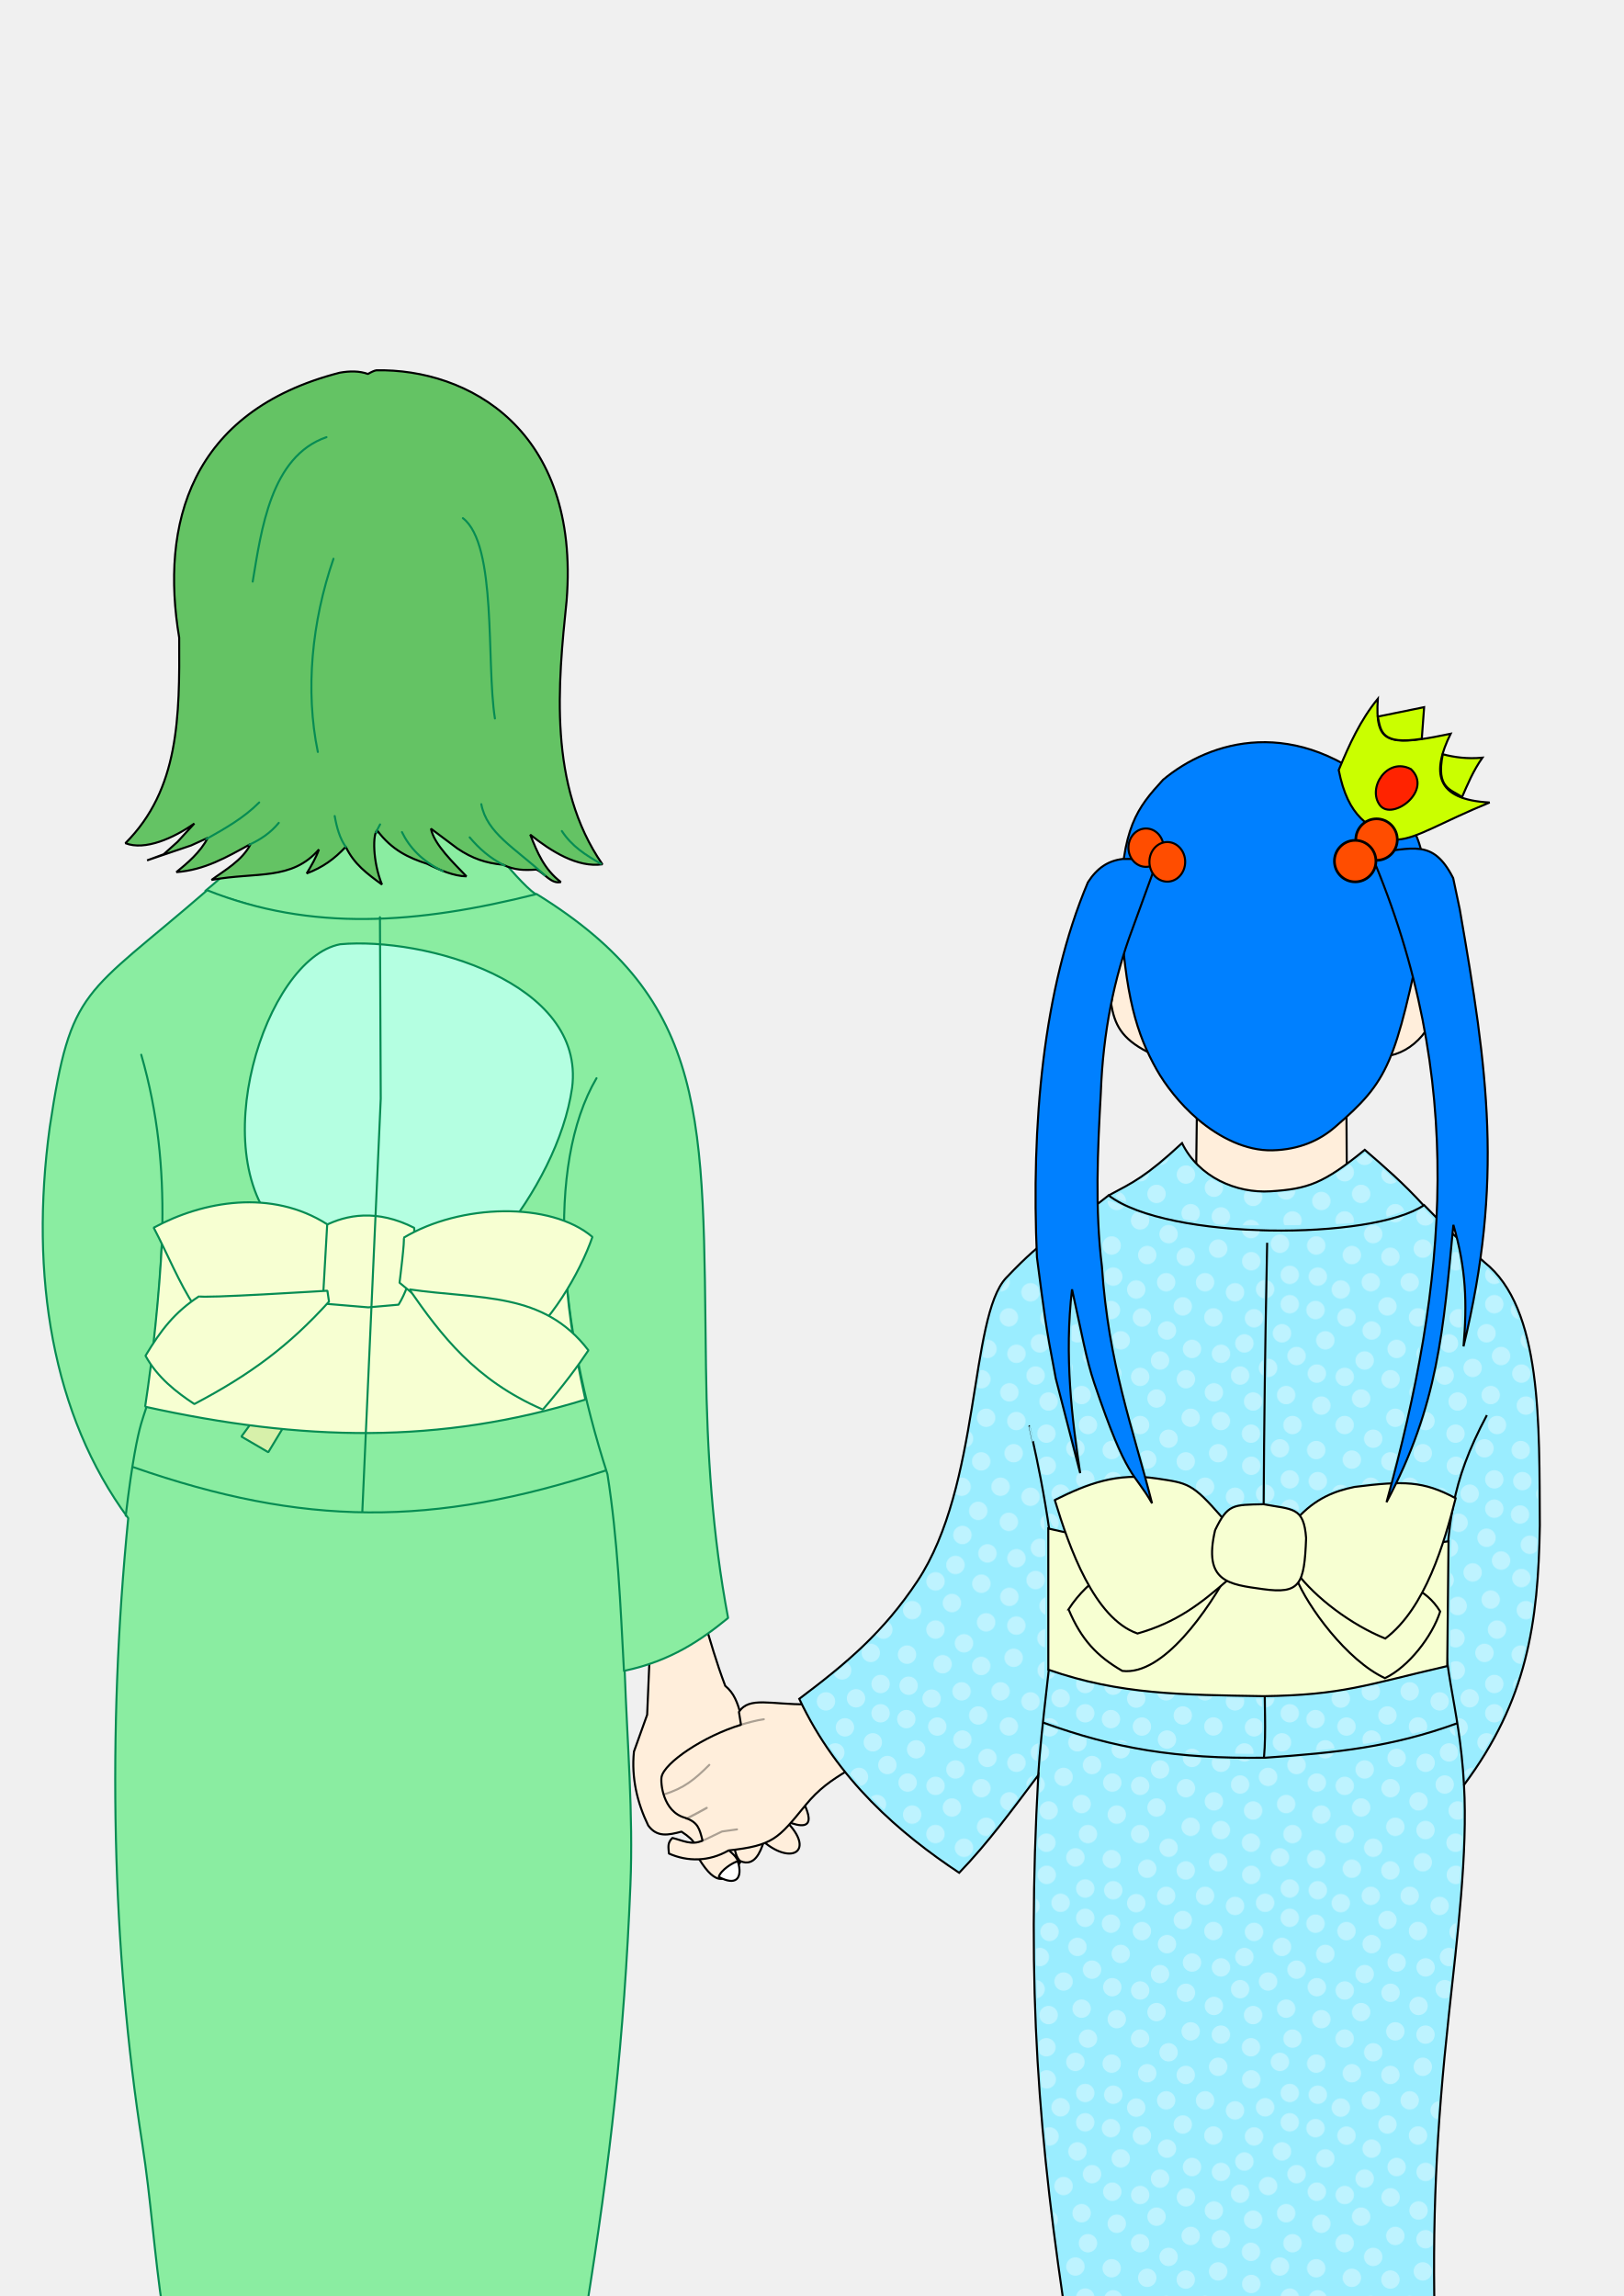
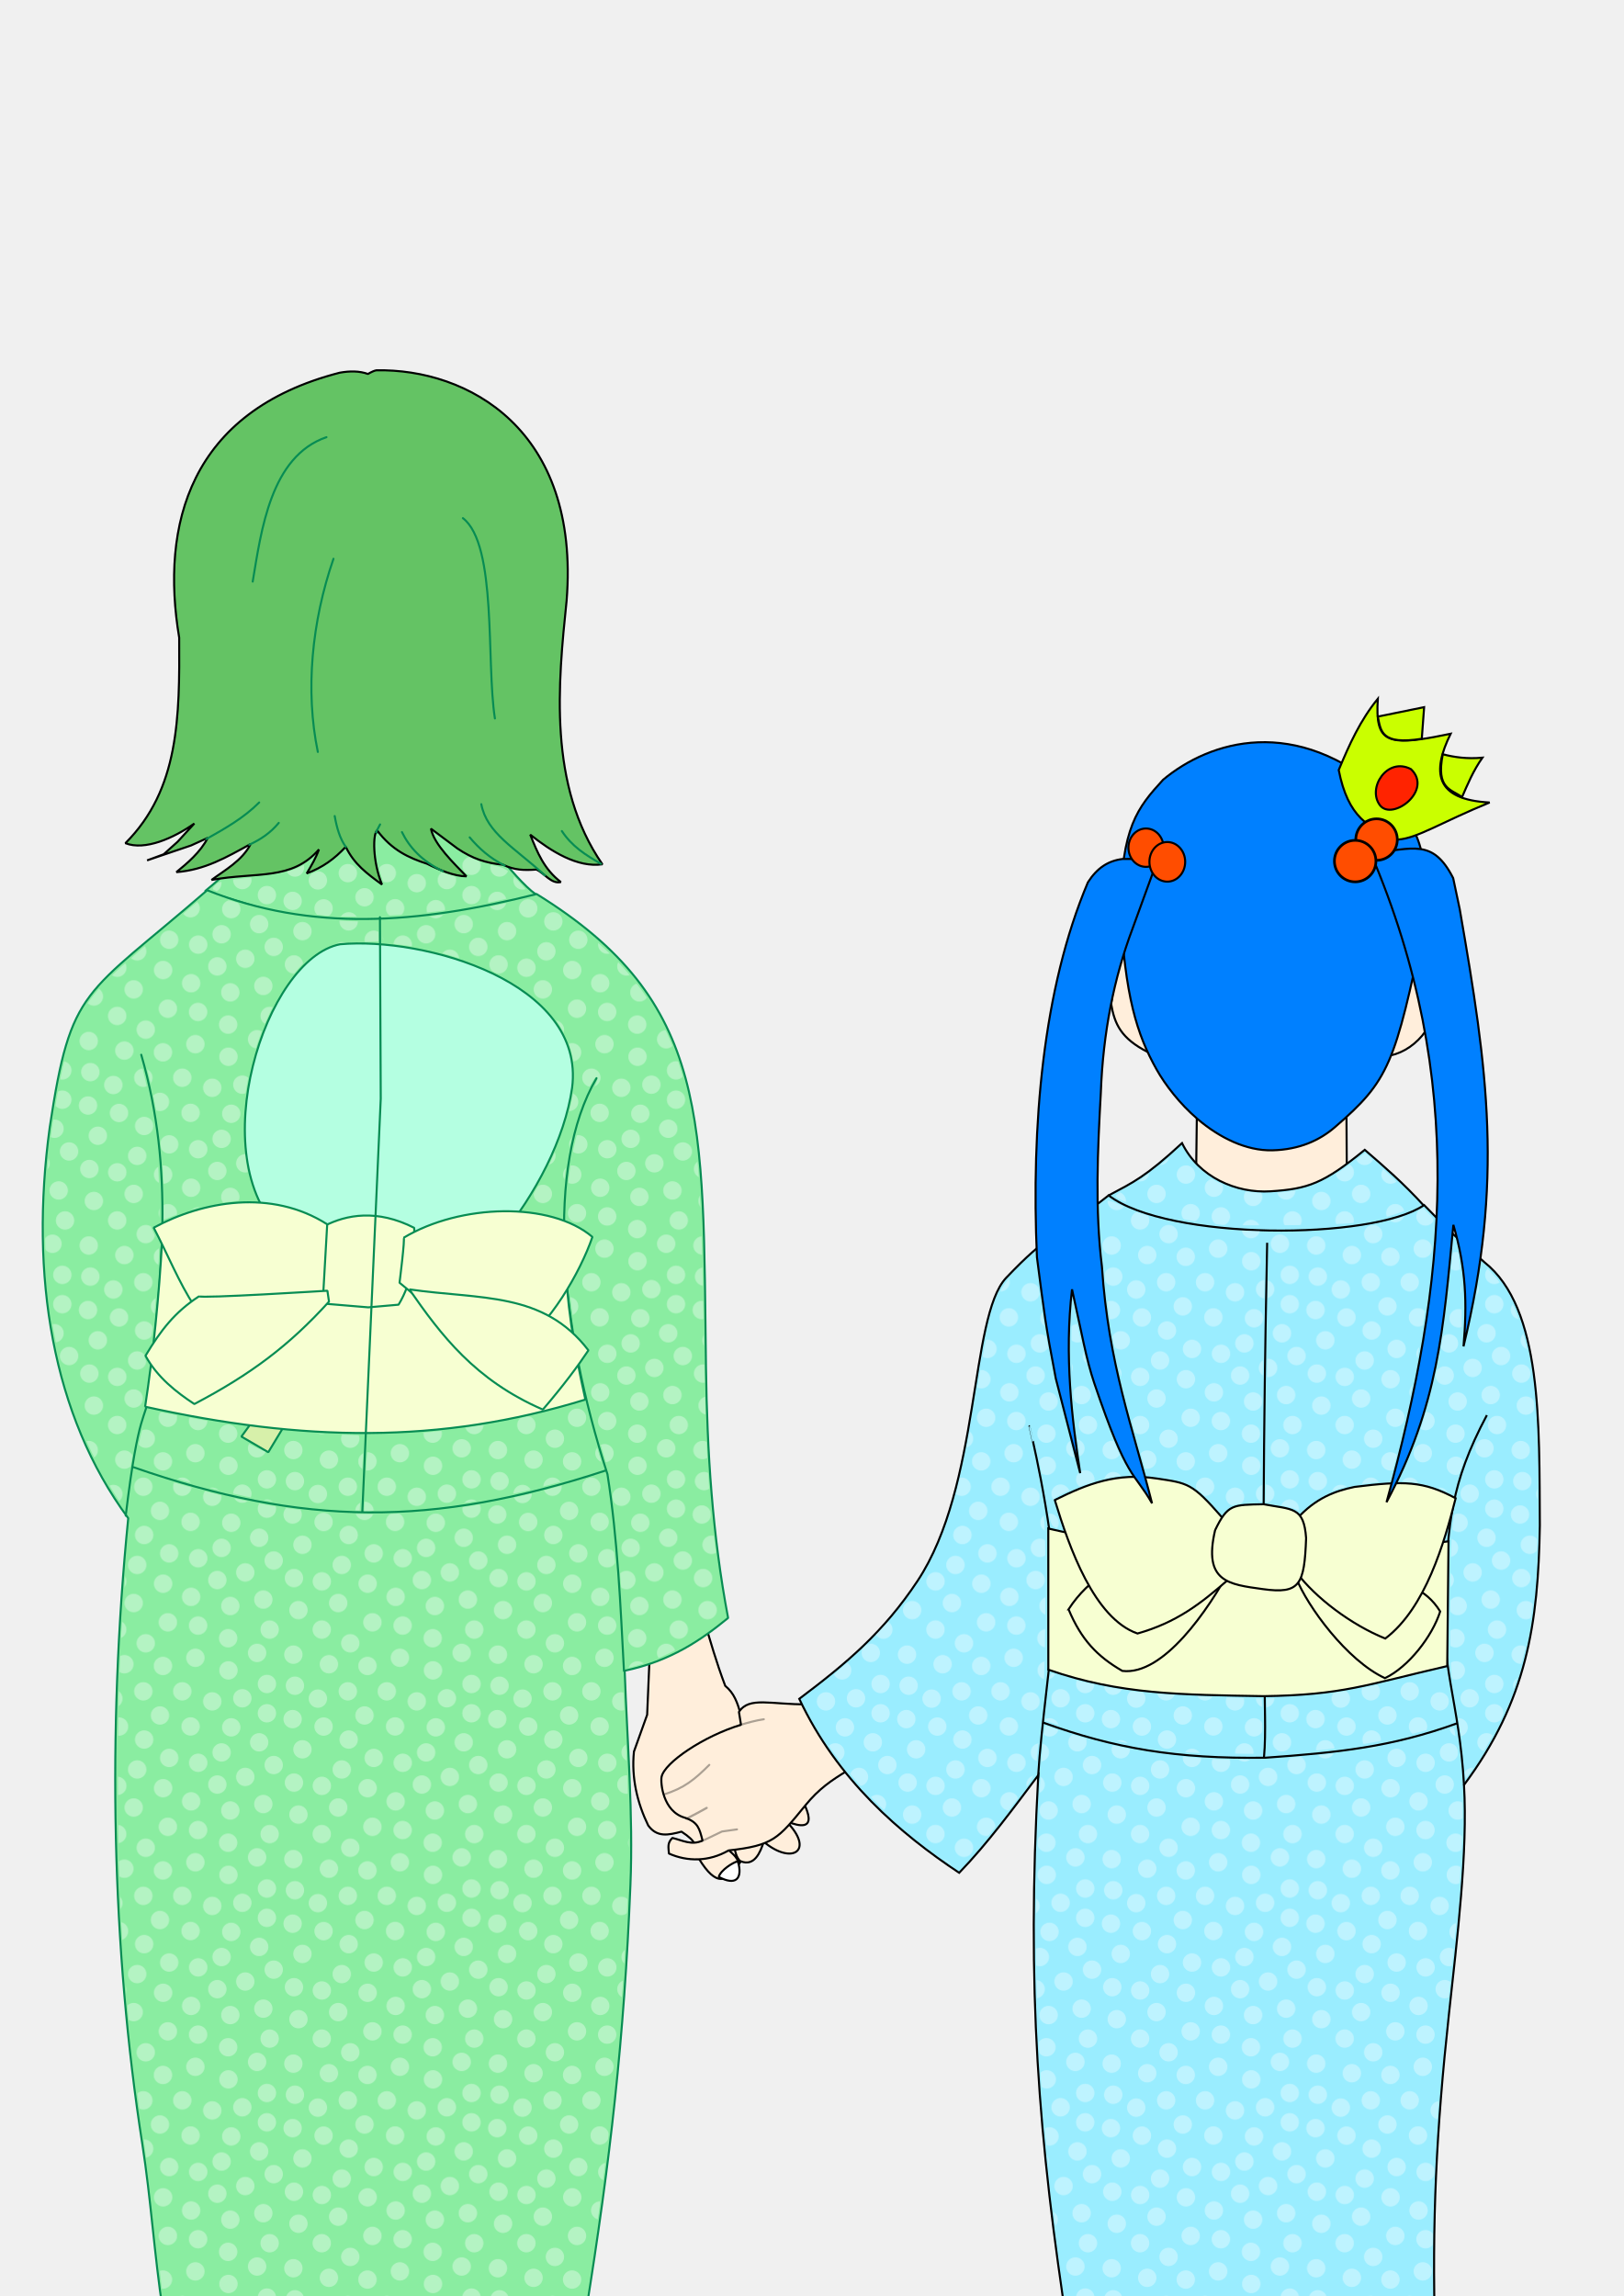
<svg xmlns="http://www.w3.org/2000/svg" xml:space="preserve" width="210mm" height="297mm" viewBox="0 0 210 297">
  <defs>
    <pattern id="a" width="10" height="10" patternTransform="scale(10)" patternUnits="userSpaceOnUse">
      <circle cx="2.567" cy=".81" r=".45" style="fill:#fff;stroke:none" />
      <circle cx="3.048" cy="2.33" r=".45" style="fill:#fff;stroke:none" />
      <circle cx="4.418" cy="2.415" r=".45" style="fill:#fff;stroke:none" />
      <circle cx="1.844" cy="3.029" r=".45" style="fill:#fff;stroke:none" />
      <circle cx="6.08" cy="1.363" r=".45" style="fill:#fff;stroke:none" />
      <circle cx="5.819" cy="4.413" r=".45" style="fill:#fff;stroke:none" />
      <circle cx="4.305" cy="4.048" r=".45" style="fill:#fff;stroke:none" />
      <circle cx="5.541" cy="3.045" r=".45" style="fill:#fff;stroke:none" />
      <circle cx="4.785" cy="5.527" r=".45" style="fill:#fff;stroke:none" />
      <circle cx="2.667" cy="5.184" r=".45" style="fill:#fff;stroke:none" />
      <circle cx="7.965" cy="1.448" r=".45" style="fill:#fff;stroke:none" />
      <circle cx="7.047" cy="5.049" r=".45" style="fill:#fff;stroke:none" />
      <circle cx="4.34" cy=".895" r=".45" style="fill:#fff;stroke:none" />
      <circle cx="7.125" cy=".34" r=".45" style="fill:#fff;stroke:none" />
      <circle cx="7.125" cy="10.34" r=".45" style="fill:#fff;stroke:none" />
      <circle cx="9.55" cy="1.049" r=".45" style="fill:#fff;stroke:none" />
      <circle cx="7.006" cy="2.689" r=".45" style="fill:#fff;stroke:none" />
      <circle cx="8.909" cy="2.689" r=".45" style="fill:#fff;stroke:none" />
      <circle cx="9.315" cy="4.407" r=".45" style="fill:#fff;stroke:none" />
      <circle cx="7.82" cy="3.87" r=".45" style="fill:#fff;stroke:none" />
      <circle cx="8.27" cy="5.948" r=".45" style="fill:#fff;stroke:none" />
      <circle cx="7.973" cy="7.428" r=".45" style="fill:#fff;stroke:none" />
      <circle cx="9.342" cy="8.072" r=".45" style="fill:#fff;stroke:none" />
      <circle cx="8.206" cy="9.315" r=".45" style="fill:#fff;stroke:none" />
      <circle cx="9.682" cy="9.475" r=".45" style="fill:#fff;stroke:none" />
      <circle cx="-.318" cy="9.475" r=".45" style="fill:#fff;stroke:none" />
      <circle cx="9.688" cy="6.186" r=".45" style="fill:#fff;stroke:none" />
      <circle cx="-.312" cy="6.186" r=".45" style="fill:#fff;stroke:none" />
      <circle cx="3.379" cy="6.296" r=".45" style="fill:#fff;stroke:none" />
      <circle cx="2.871" cy="8.204" r=".45" style="fill:#fff;stroke:none" />
      <circle cx="4.59" cy="8.719" r=".45" style="fill:#fff;stroke:none" />
      <circle cx="3.181" cy="9.671" r=".45" style="fill:#fff;stroke:none" />
      <circle cx="3.181" cy="-.329" r=".45" style="fill:#fff;stroke:none" />
      <circle cx="5.734" cy="7.315" r=".45" style="fill:#fff;stroke:none" />
      <circle cx="6.707" cy="6.513" r=".45" style="fill:#fff;stroke:none" />
      <circle cx="5.73" cy="9.67" r=".45" style="fill:#fff;stroke:none" />
      <circle cx="5.73" cy="-.33" r=".45" style="fill:#fff;stroke:none" />
      <circle cx="6.535" cy="8.373" r=".45" style="fill:#fff;stroke:none" />
      <circle cx="4.37" cy="7.154" r=".45" style="fill:#fff;stroke:none" />
      <circle cx=".622" cy="7.25" r=".45" style="fill:#fff;stroke:none" />
      <circle cx=".831" cy="5.679" r=".45" style="fill:#fff;stroke:none" />
      <circle cx="1.257" cy="8.519" r=".45" style="fill:#fff;stroke:none" />
      <circle cx="1.989" cy="6.877" r=".45" style="fill:#fff;stroke:none" />
      <circle cx=".374" cy="3.181" r=".45" style="fill:#fff;stroke:none" />
      <circle cx="10.374" cy="3.181" r=".45" style="fill:#fff;stroke:none" />
      <circle cx="1.166" cy="1.664" r=".45" style="fill:#fff;stroke:none" />
      <circle cx="1.151" cy=".093" r=".45" style="fill:#fff;stroke:none" />
      <circle cx="1.151" cy="10.093" r=".45" style="fill:#fff;stroke:none" />
      <circle cx="1.302" cy="4.451" r=".45" style="fill:#fff;stroke:none" />
      <circle cx="3.047" cy="3.763" r=".45" style="fill:#fff;stroke:none" />
    </pattern>
  </defs>
  <g style="opacity:1">
    <g style="opacity:1;display:inline">
      <path d="m84.052 213.49-.354 8.324-1.708 4.765c-.341 3.376.415 6.603 1.843 9.55 1.148 1.591 2.63 1.243 4.308.805 2 1.314 1.81 1.776 2.294 3.57 2.173 3.487 3.569 3.213 5.353.253 1.773.743 2.56-1.15 2.982-2.517 3.702 3.093 6.679 1.13 2.892-2.667 8.742 3.605-4.794-12.27-5.867-13.863-.446-1.494-.827-2.667-1.998-3.637-1.191-3.16-1.846-5.55-2.822-8.78z" style="opacity:1;fill:#ffeedb;fill-opacity:1;stroke:#000;stroke-width:.265;stroke-linecap:round;stroke-linejoin:bevel;stroke-miterlimit:555;stroke-dasharray:none;stroke-opacity:1" />
      <path d="M92.961 242.783c2.165 1.18 3.146.294 2.474-2.028-.65.168-2.218 1.147-2.474 2.028z" style="opacity:1;fill:#fff;fill-opacity:1;stroke:#000;stroke-width:.265;stroke-linecap:round;stroke-linejoin:bevel;stroke-miterlimit:555;stroke-dasharray:none;stroke-opacity:1" />
      <path d="M95.785 240.813c-.606-.601-.693-1.328-.832-2.043l-1.053.255c.645.618 1.544 1.161 1.626 2.114z" style="opacity:1;fill:#fff;fill-opacity:.298;stroke:#000;stroke-width:.265;stroke-linecap:round;stroke-linejoin:bevel;stroke-miterlimit:555;stroke-dasharray:none;stroke-opacity:1" />
    </g>
    <g>
      <path d="M32.678 109.428c-1.317 1.444-3.014 3.285-6.158 5.844 16.74 5.177 27.227 8.523 43.014.502-1.562-.483-8.862-9.562-8.057-9.463z" style="opacity:1;fill:#8aeda1;fill-opacity:1;stroke:#078c53;stroke-width:.265;stroke-linecap:round;stroke-linejoin:bevel;stroke-miterlimit:555" />
      <path d="M26.794 115.157C10.81 129.006 9.19 127.499 6.43 145.834c-2.613 19.192.338 37.26 10.154 50.555-2.755 27.589-2.105 55.8 1.818 80.925 1.116 7.147 1.559 14.38 2.649 21.53l54.726.268c3.158-19.688 4.944-35.392 5.758-55.268.38-9.26-.419-18.464-.742-27.725 5.99-1.27 9.907-3.993 13.375-6.826-2.034-10.721-2.717-21.548-2.86-32.422-.425-32.132.655-47.288-21.905-61.22-15.465 3.892-29.148 4.876-42.608-.494z" style="opacity:1;fill:#8aeda1;fill-opacity:1;stroke:#078c53;stroke-width:.265;stroke-linecap:round;stroke-linejoin:bevel;stroke-miterlimit:555" />
      <path d="M18.268 136.438c4.393 15.223 2.57 28.7.958 43.945-.369 3.49-1.257 1.446-2.965 15.676" style="opacity:1;fill:none;fill-opacity:1;stroke:#078c53;stroke-width:.265;stroke-linecap:round;stroke-linejoin:bevel;stroke-miterlimit:555" />
      <path d="M77.147 139.472c-6.65 11.367-4.819 31.953 1.419 51.228 1.326 8.433 1.68 16.935 2.134 25.445" style="opacity:1;fill:none;fill-opacity:1;stroke:#078c53;stroke-width:.265;stroke-linecap:round;stroke-linejoin:bevel;stroke-miterlimit:555" />
      <g style="opacity:1">
        <path d="M43.997 122.144c-9.743 1.864-17.845 27.617-7.534 37.313l28.153.703c4.648-5.628 8.43-12.856 9.376-19.446 1.753-13.69-19.162-19.547-29.995-18.57z" style="opacity:1;fill:#b4ffe1;fill-opacity:1;stroke:#078c53;stroke-width:.265;stroke-linecap:round;stroke-linejoin:bevel;stroke-miterlimit:555" />
        <path d="m32.845 183.607-1.623 2.221 3.478 2.026 2.496-4.137z" style="opacity:1;fill:#d7f0aa;fill-opacity:1;stroke:#078c53;stroke-width:.265;stroke-linecap:round;stroke-linejoin:bevel;stroke-miterlimit:555" />
      </g>
      <path d="M18.768 181.964c20.316 4.492 38.132 4.893 56.94-.924-1.54-6.984-2.439-12.338-2.662-19.407l-52.077-1.24c-.37 7.163-1.208 15.118-2.2 21.57z" style="opacity:1;fill:#f7ffd2;fill-opacity:1;stroke:#078c53;stroke-width:.265;stroke-linecap:round;stroke-linejoin:bevel;stroke-miterlimit:555" />
      <g style="opacity:1">
        <path d="M41.947 158.585c-.526 3.265-1.163 6.984.285 10.074l5.401.453 3.914-.345c1.838-3.014 2.165-6.483 2.023-9.94-4.805-2.445-8.754-1.711-11.623-.242z" style="opacity:1;fill:#f7ffd2;fill-opacity:1;stroke:#078c53;stroke-width:.265;stroke-linecap:round;stroke-linejoin:bevel;stroke-miterlimit:555" />
        <path d="M42.318 158.37c-7.22-4.612-16.105-2.998-22.44.438 3.47 6.564 6.406 15.89 12.458 13.635 3.528-1.314 6.72-3.332 9.466-5.022z" style="opacity:1;fill:#f7ffd2;fill-opacity:1;stroke:#078c53;stroke-width:.265;stroke-linecap:round;stroke-linejoin:bevel;stroke-miterlimit:555" />
        <path d="M25.758 167.675c-3.138 2.037-4.964 4.393-6.94 7.7 1.538 2.814 4.027 4.737 6.318 6.243 7.334-3.858 12.267-7.57 17.414-13.244l-.207-1.413s-16.545 1.037-16.585.714z" style="opacity:1;fill:#f7ffd2;fill-opacity:1;stroke:#078c53;stroke-width:.265;stroke-linecap:round;stroke-linejoin:bevel;stroke-miterlimit:555" />
        <path d="M52.207 160.108c7.332-4.406 19.014-4.699 24.413-.104-1.63 4.718-5.564 11.382-9.754 14.287-6.109-.228-10.685-4.724-15.193-8.362 0 0 .732-5.751.534-5.821z" style="opacity:1;fill:#f7ffd2;fill-opacity:1;stroke:#078c53;stroke-width:.265;stroke-linecap:round;stroke-linejoin:bevel;stroke-miterlimit:555" />
        <path d="M52.94 166.788c4.105 5.904 8.48 11.734 17.27 15.548 2.652-3.095 4.546-5.64 5.892-7.664-5.829-7.634-13.934-6.544-23.163-7.884z" style="opacity:1;fill:#f7ffd2;fill-opacity:1;stroke:#078c53;stroke-width:.265;stroke-linecap:round;stroke-linejoin:bevel;stroke-miterlimit:555" />
      </g>
      <path d="m49.14 118.645.103 23.48-2.382 53.399" style="opacity:1;fill:none;fill-opacity:1;stroke:#078c53;stroke-width:.265;stroke-linecap:round;stroke-linejoin:bevel;stroke-miterlimit:555;stroke-dasharray:none" />
      <path d="M78.338 190.218c-22.38 7.344-39.07 7.244-61.074-.427" style="opacity:1;fill:none;fill-opacity:1;stroke:#078c53;stroke-width:.263;stroke-linecap:round;stroke-linejoin:bevel;stroke-miterlimit:555;stroke-dasharray:none" />
    </g>
    <g>
      <path d="M47.587 48.373c-1.098-.395-2.337-.4-3.663-.16C24.497 53.22 20.732 67.91 23.175 82.489c.065 10.297-.001 19.618-6.955 26.582 2.515 1.005 6.27-.67 8.918-2.546l-2.174 2.365-1.795 1.613-2.149.794 5.695-1.933 2.158-.983c-.935 1.842-2.683 3.312-4.065 4.435 3.68-.284 6.466-1.91 9.613-3.642-1.071 2.149-3.425 3.432-5.065 4.652 5.83-1.075 10.348.127 13.893-3.944-.355 1.018-.952 2.057-1.58 3.098 2.086-.78 3.574-1.87 5.049-3.443 1.091 2.26 2.73 3.453 4.685 4.884-1.238-3.02-1.19-6.63-.62-6.998 1.888 2.53 4.081 3.553 6.457 4.313 1.567.8 3.533 1.616 5.086 1.623-1.593-1.662-4.217-4.152-4.589-6.166l3.426 2.566c1.923 1.3 3.671 1.889 5.9 2.1 1.483.709 2.73.737 4.303.622 1.073.488 1.942 1.911 3.17 1.617-2.163-1.653-3.05-3.848-3.959-6.134 2.721 2.169 6.11 4.3 9.336 3.837-7.047-10.185-5.741-23.37-4.63-34.111 1.77-22.226-12.851-30.012-24.602-29.791-.267.038-.649.217-1.094.474z" style="opacity:1;fill:#64c364;fill-opacity:1;stroke:#000;stroke-width:.265;stroke-linecap:round;stroke-linejoin:bevel;stroke-miterlimit:555;stroke-dasharray:none;stroke-opacity:1" />
      <g>
        <path d="M33.52 103.803c-2.013 2.022-4.397 3.354-6.85 4.74" style="opacity:1;fill:none;fill-opacity:1;stroke:#078c53;stroke-width:.265;stroke-linecap:round;stroke-linejoin:bevel;stroke-miterlimit:555;stroke-dasharray:none;stroke-opacity:1" />
        <path d="M36.052 106.444c-1.094 1.321-2.306 2.115-3.81 2.828" style="opacity:1;fill:none;fill-opacity:1;stroke:#078c53;stroke-width:.265;stroke-linecap:round;stroke-linejoin:bevel;stroke-miterlimit:555;stroke-dasharray:none;stroke-opacity:1" />
        <path d="M43.288 105.56c.267 1.505.663 2.907 1.443 4.003" style="opacity:1;fill:none;fill-opacity:1;stroke:#078c53;stroke-width:.265;stroke-linecap:round;stroke-linejoin:bevel;stroke-miterlimit:555;stroke-dasharray:none;stroke-opacity:1" />
        <path d="m49.158 106.642-.539 1.02" style="opacity:1;fill:none;fill-opacity:1;stroke:#078c53;stroke-width:.265;stroke-linecap:round;stroke-linejoin:bevel;stroke-miterlimit:555;stroke-dasharray:none;stroke-opacity:1" />
        <path d="M51.986 107.636c.937 1.938 2.587 3.769 5.286 5.046" style="opacity:1;fill:none;fill-opacity:1;stroke:#078c53;stroke-width:.265;stroke-linecap:round;stroke-linejoin:bevel;stroke-miterlimit:555;stroke-dasharray:none;stroke-opacity:1" />
        <path d="M60.747 108.32c1.165 1.384 2.586 2.688 4.527 3.646" style="opacity:1;fill:none;fill-opacity:1;stroke:#078c53;stroke-width:.265;stroke-linecap:round;stroke-linejoin:bevel;stroke-miterlimit:555;stroke-dasharray:none;stroke-opacity:1" />
        <path d="M62.248 104.025c.719 3.764 4.294 5.609 8.223 9.21" style="opacity:1;fill:none;fill-opacity:1;stroke:#078c53;stroke-width:.265;stroke-linecap:round;stroke-linejoin:bevel;stroke-miterlimit:555;stroke-dasharray:none;stroke-opacity:1" />
        <path d="M72.666 107.5c1.317 1.991 3.029 3.073 5.073 4.248" style="opacity:1;fill:none;fill-opacity:1;stroke:#078c53;stroke-width:.265;stroke-linecap:round;stroke-linejoin:bevel;stroke-miterlimit:555;stroke-dasharray:none;stroke-opacity:1" />
        <path d="M42.223 56.55c-7.218 2.483-8.428 12.027-9.54 18.683" style="opacity:1;fill:none;stroke:#078c53;stroke-width:.265;stroke-linecap:round;stroke-linejoin:bevel;stroke-miterlimit:555" />
        <path d="M43.13 72.28c-2.815 8.145-3.67 17.047-2.024 24.987" style="opacity:1;fill:none;stroke:#078c53;stroke-width:.265;stroke-linecap:round;stroke-linejoin:bevel;stroke-miterlimit:555" />
        <path d="M59.869 67.024c4.456 3.451 2.993 18.63 4.14 25.911" style="opacity:1;fill:none;stroke:#078c53;stroke-width:.265;stroke-linecap:round;stroke-linejoin:bevel;stroke-miterlimit:555" />
      </g>
    </g>
  </g>
  <g>
    <path d="m154.814 142.553-.12 9.722c2.05 2 4.959 2.404 9.742 2.402 3.303-.15 6.83.359 9.754-2.563l-.058-9.946z" style="opacity:1;fill:#ffeedb;fill-opacity:1;stroke:#000;stroke-width:.265;stroke-dasharray:none;stroke-opacity:1" />
    <g style="opacity:1">
      <path d="M104.41 220.463c-4.671.054-7.539-1.052-8.84.988l.267 1.66c-4.834 1.464-9.907 4.902-10.273 6.739-.143.717.133 4.479 3.029 5.287 1.71.59 1.858 1.39 2.271 2.945-1.39.677-2.614-.033-3.9-.336-.667.666-.51 1.141-.451 2.019 2.378 1.057 5.169 1.075 7.715-.4 5.776-.635 6.416-1.53 9.93-5.83 1.757-2.152 3.366-3.241 5.455-4.499z" style="opacity:1;fill:#ffeedb;fill-opacity:1;stroke:#000;stroke-width:.265;stroke-linecap:round;stroke-linejoin:bevel;stroke-miterlimit:555;stroke-dasharray:none;stroke-opacity:1" />
      <path d="m90.733 238.185 2.643-1.27 1.944-.274" style="opacity:.33;fill:#ffeedb;fill-opacity:1;stroke:#000;stroke-width:.265;stroke-linecap:round;stroke-linejoin:bevel;stroke-miterlimit:555;stroke-dasharray:none;stroke-opacity:1" />
      <path d="M88.777 235.256a58.242 58.242 0 0 0 2.622-1.393" style="opacity:.33;fill:#ffeedb;fill-opacity:1;stroke:#000;stroke-width:.286;stroke-linecap:round;stroke-linejoin:bevel;stroke-miterlimit:555;stroke-dasharray:none;stroke-opacity:1" />
      <path d="M85.883 232.11c2.588-.783 4.01-1.969 5.854-3.814" style="opacity:.33;fill:#ffeedb;fill-opacity:1;stroke:#000;stroke-width:.265;stroke-linecap:round;stroke-linejoin:bevel;stroke-miterlimit:555;stroke-dasharray:none;stroke-opacity:1" />
      <path d="M95.61 223.175c.998-.313 2.21-.647 3.178-.78" style="opacity:.33;fill:#ffeedb;fill-opacity:1;stroke:#000;stroke-width:.265;stroke-linecap:round;stroke-linejoin:bevel;stroke-miterlimit:555;stroke-dasharray:none;stroke-opacity:1" />
    </g>
    <g>
      <path d="M152.877 147.868c-4.722 4.373-6.315 5.073-9.467 6.754l.552 2.332 21.213 4.036 18.184-2.324.757-2.75c-2.653-2.908-5.085-5.003-7.606-7.18-5.352 4.378-7.36 5.058-12.194 5.367-4.412.282-9.294-1.833-11.439-6.235z" style="opacity:1;fill:#9aedff;fill-opacity:1;stroke:#000;stroke-width:.265;stroke-dasharray:none;stroke-opacity:1" />
      <path d="M143.38 154.632c-7.309 5.758-7.637 4.77-13.258 10.67-4.754 5.088-3.266 26.865-11.468 39.22-4.387 6.608-9.12 10.596-15.282 15.23 4.919 10.487 13.06 17.446 20.684 22.506 3.774-3.918 6.965-8.294 10.23-12.629-1.525 27.458-.027 47.03 3.92 72.489l47.4.009c-.418-14.872.156-26.544 1.787-41.552 1.085-9.982 2.455-21.059 1.95-29.68 8.153-10.946 9.6-20.9 9.811-33.564-.085-13.118.34-28.105-7.162-34.048-5.123-4.667-2.965-2.444-7.806-7.4-6.674 4.585-33.154 4.598-40.805-1.251z" style="opacity:1;fill:#9aedff;fill-opacity:1;stroke:#000;stroke-width:.265;stroke-dasharray:none;stroke-opacity:1" />
      <path d="M133.152 184.489c-.038-.025 2.806 11.193 3.408 21.576-.535 8.387-1.858 16.537-2.312 23.952" style="opacity:1;fill:none;fill-opacity:1;stroke:#000;stroke-width:.265;stroke-dasharray:none;stroke-opacity:1" />
      <path d="M192.304 183.06c-4.818 9.037-4.89 14.135-5.462 22.591-.662 9.761 1.91 14.436 2.502 25.239" style="opacity:1;fill:none;fill-opacity:1;stroke:#000;stroke-width:.265;stroke-dasharray:none;stroke-opacity:1" />
      <path d="M163.886 160.758c-.212 10.003-.75 40.859-.292 57.173-.1 1.84.188 6.107-.12 9.433" style="opacity:1;fill:none;fill-opacity:1;stroke:#000;stroke-width:.265;stroke-dasharray:none;stroke-opacity:1" />
      <path d="M188.435 222.924c-8.46 3.084-15.508 3.786-24.773 4.446-11.55.16-19.472-1.19-28.746-4.545" style="opacity:1;fill:none;fill-opacity:1;stroke:#000;stroke-width:.265;stroke-dasharray:none;stroke-opacity:1" />
      <path d="M135.579 197.723c9.128 2.117 18.382 3.133 27.68 3.29 8.31-.055 16.55-.612 24.084-1.635l-.166 16.138c-10.565 2.444-13.57 3.75-23.74 3.892-10.58-.185-18.549-.18-27.854-3.426z" style="opacity:1;fill:#f7ffd2;fill-opacity:1;stroke:#000;stroke-width:.265;stroke-dasharray:none;stroke-opacity:1" />
      <g>
        <path d="M138.2 208.173c1.648 3.942 3.71 6.09 6.958 7.969 5.3.635 11.135-7.9 14.02-13.287-4.548-3.895-15.696-2.837-20.979 5.318z" style="opacity:1;fill:#f7ffd2;fill-opacity:1;stroke:#000;stroke-width:.265;stroke-dasharray:none;stroke-opacity:1" />
        <path d="M158.018 196.247c-3.841-4.417-4.38-4.384-8.369-4.99-5.17-.788-8.922.637-13.228 2.782 1.875 6.173 5.102 15.312 10.696 17.265 5.06-1.434 8.16-3.855 11.653-6.9z" style="opacity:1;fill:#f7ffd2;fill-opacity:1;stroke:#000;stroke-width:.265;stroke-dasharray:none;stroke-opacity:1" />
        <path d="M186.265 208.451c-1.03 3.232-4.094 7.172-7.14 8.628-4.923-2.275-10.041-9.302-11.476-12.934 6.961.857 14.84-1.797 18.616 4.306z" style="opacity:1;fill:#f7ffd2;fill-opacity:1;stroke:#000;stroke-width:.265;stroke-dasharray:none;stroke-opacity:1" />
        <path d="M167.698 196.502c2.461-2.73 4.983-3.638 7.488-4.161 6.408-.805 8.876-.784 13.08 1.465-1.466 5.743-3.89 14.207-9.102 18.147-4.4-1.772-9.043-5.279-11.499-8.573z" style="opacity:1;fill:#f7ffd2;fill-opacity:1;stroke:#000;stroke-width:.265;stroke-dasharray:none;stroke-opacity:1" />
        <path d="M157.155 197.93c-1.557 6.69 1.725 7.016 6.184 7.631 4.782.66 5.362-.543 5.586-6.59-.29-4.113-1.773-3.676-5.491-4.39-4 .08-4.644-.029-6.279 3.35z" style="opacity:1;fill:#f7ffd2;fill-opacity:1;stroke:#000;stroke-width:.265;stroke-dasharray:none;stroke-opacity:1" />
      </g>
      <g>
-         <path d="M715.66 861.25c-.35-4.537-2.03-16.575-3.736-26.75-3.06-18.262-3.097-18.923-2.955-51.442.137-31.525.386-35.138 3.58-52.058 1.09-5.777 6.395-20.413 10.868-29.985 5.38-11.514 3.79-12.336-1.82-.942-4.182 8.494-10.57 25.797-10.587 28.677-.012 2.17.526 2.234-6.993-.821-3.48-1.414-9.348-2.825-13.04-3.134l-6.711-.563 3.787-8.733c10.924-25.186 18.504-59.675 21.539-97.999.37-4.675.992-9.105 1.383-9.844 1.593-3.016 3.525 14.85 3.525 32.593 0 12.17.353 18.25 1.058 18.25.969 0 6.417-24.687 8.045-36.456l.686-4.957 5.497 5.905c9.312 10.005 15.15 24.846 18.692 47.509.816 5.225 2.003 23.154 2.636 39.843 2.533 66.695-3.114 103.937-20.776 137.012-3.797 7.11-13.191 22.145-13.837 22.145-.113 0-.492-3.712-.842-8.25zM590.78 733.343c-6.674-6.918-11.364-9.246-22.305-11.07l-7.964-1.33-4.763-16.971c-5.724-20.396-11.154-44.319-13.158-57.972-2.264-15.43-4.732-44.3-4.394-51.405.42-8.805 1.496-9.279 10.868-4.779 8.965 4.305 22.705 7.987 38.635 10.354 15.01 2.23 59.113 2.527 72.801.491 12.412-1.846 23.893-4.736 30.094-7.575l5.22-2.39 2.726 2.846c2.692 2.81 2.718 2.963 2.036 12.152-2.409 32.455-10.47 79.047-19.339 111.784l-1.755 6.477-10.278 1.207c-14.618 1.717-21.664 4.304-29.887 10.97-2.301 1.866-4.437 2.982-4.747 2.48-.49-.793-3.87-1.728-13.474-3.727l-2.405-.5.72-63.443c.426-37.579.351-63.442-.183-63.442-.912 0-2.228 61.448-2.228 104.03v22.701l-7.082.507c-5.073.363-7.897 1.11-9.96 2.634-1.582 1.17-3.008 2.076-3.168 2.013-.16-.063-2.864-2.782-6.01-6.042z" style="stroke:none;stroke-width:3.78;stroke-linecap:round;fill-opacity:1;fill:url(#a);opacity:.358" transform="scale(.26458)" />
-         <path d="M598 598.891c-8.584-.698-19.55-2.563-29.107-4.952-9.85-2.462-23.149-7.596-23.566-9.098-.128-.462 3.492-3.007 8.044-5.654 4.552-2.648 11.862-7.867 16.244-11.598l7.968-6.785 2.958 4.392c8.415 12.493 24.564 19.214 43.06 17.92 14.922-1.042 24.284-4.764 37.818-15.033l5.918-4.49 7.582 6.875c4.17 3.782 10.203 9.546 13.407 12.81l5.826 5.934-7.08 2.624c-15.615 5.788-24 6.868-55.572 7.156-15.95.146-31.025.1-33.5-.1zm-75.354 538.359c-1.592-8.975-6.87-48.866-9.098-68.75-6.198-55.336-8.338-107.004-6.625-159.98 1.068-33.049 2.476-57.525 3.607-62.71l.478-2.188 7.246 2.479c32.333 11.06 72.457 16.098 108.06 13.567 30.993-2.203 52.17-5.65 72.561-11.813 6.257-1.89 11.593-3.22 11.86-2.954.265.266 1.378 7.147 2.473 15.291 3.177 23.632 2.071 50.52-4.64 112.808-6.27 58.214-7.5 77.044-8.246 126.25l-.625 41.25H523.223z" style="stroke:none;stroke-width:3.78;stroke-linecap:round;fill-opacity:1;fill:url(#a);opacity:.358" transform="scale(.26458)" />
-         <path d="M619 844.137c0-7.5.113-13.646.25-13.658.138-.01 6.775-.449 14.75-.973 16.702-1.097 29.23-3.244 54.5-9.34 9.9-2.388 18.071-4.302 18.158-4.254.087.049.9 5.263 1.806 11.588.906 6.325 1.85 12.201 2.098 13.058.359 1.24-2.265 2.303-12.806 5.193-22.16 6.077-43.395 9.568-69.006 11.346l-9.75.677zm-37.5 12.706c-24.863-2.959-41.728-6.366-59.344-11.989l-11.343-3.62.573-4.117c.315-2.264.866-7.57 1.225-11.792.646-7.618.67-7.669 3.078-6.753 5.804 2.207 23.828 6.242 35.811 8.018 7.65 1.134 23.699 2.326 39 2.896 14.3.532 26.113.979 26.25.991.138.013.25 6.098.25 13.523v13.5l-16.25-.15c-8.938-.082-17.6-.31-19.25-.507z" style="stroke:none;stroke-width:3.78;stroke-linecap:round;fill-opacity:1;fill:url(#a);opacity:.358" transform="scale(.26458)" />
-         <path d="M459.5 907.81c-28.21-20.575-50.461-44.753-62.916-68.362l-4.511-8.551 9.713-7.438c13.106-10.036 35.294-32.422 43.075-43.459 16.451-23.338 22.798-42.608 32.168-97.668 7.94-46.658 9.355-50.83 21.243-62.618l7.347-7.286 1.76 13.786c3.174 24.874 7.493 47.422 13.526 70.625 3.266 12.56 6.199 23.098 6.517 23.416 1.47 1.47 1.513-1.213.165-10.361-2.965-20.105-4.306-43.513-3.69-64.394l.252-8.5 3.904 17c4.54 19.773 12.328 42.66 19.475 57.242l5.028 10.258-3.528.015c-8.056.034-32.5 8.444-33.71 11.599-.284.74.426 4.132 1.576 7.539 1.15 3.407 1.872 6.414 1.603 6.683-.269.269-1.503.025-2.743-.542-1.973-.903-2.49-2.51-4.142-12.913-2.087-13.127-7.055-36.157-8.005-37.108-1.47-1.47-1.364.844.406 8.786 6.779 30.423 7.067 33.507 7.006 74.901-.031 21.153-.506 42.528-1.055 47.5-1.213 10.985-1.593 14.842-2.418 24.54-1.383 16.246-.84 14.925-12.248 29.752-9.022 11.726-26.117 32.383-26.634 32.186-.09-.035-4.214-3.017-9.164-6.627z" style="stroke:none;stroke-width:3.78;stroke-linecap:round;fill-opacity:1;fill:url(#a);opacity:.358" transform="scale(.26458)" />
+         <path d="M715.66 861.25c-.35-4.537-2.03-16.575-3.736-26.75-3.06-18.262-3.097-18.923-2.955-51.442.137-31.525.386-35.138 3.58-52.058 1.09-5.777 6.395-20.413 10.868-29.985 5.38-11.514 3.79-12.336-1.82-.942-4.182 8.494-10.57 25.797-10.587 28.677-.012 2.17.526 2.234-6.993-.821-3.48-1.414-9.348-2.825-13.04-3.134l-6.711-.563 3.787-8.733c10.924-25.186 18.504-59.675 21.539-97.999.37-4.675.992-9.105 1.383-9.844 1.593-3.016 3.525 14.85 3.525 32.593 0 12.17.353 18.25 1.058 18.25.969 0 6.417-24.687 8.045-36.456l.686-4.957 5.497 5.905c9.312 10.005 15.15 24.846 18.692 47.509.816 5.225 2.003 23.154 2.636 39.843 2.533 66.695-3.114 103.937-20.776 137.012-3.797 7.11-13.191 22.145-13.837 22.145-.113 0-.492-3.712-.842-8.25zM590.78 733.343c-6.674-6.918-11.364-9.246-22.305-11.07l-7.964-1.33-4.763-16.971c-5.724-20.396-11.154-44.319-13.158-57.972-2.264-15.43-4.732-44.3-4.394-51.405.42-8.805 1.496-9.279 10.868-4.779 8.965 4.305 22.705 7.987 38.635 10.354 15.01 2.23 59.113 2.527 72.801.491 12.412-1.846 23.893-4.736 30.094-7.575l5.22-2.39 2.726 2.846c2.692 2.81 2.718 2.963 2.036 12.152-2.409 32.455-10.47 79.047-19.339 111.784l-1.755 6.477-10.278 1.207c-14.618 1.717-21.664 4.304-29.887 10.97-2.301 1.866-4.437 2.982-4.747 2.48-.49-.793-3.87-1.728-13.474-3.727l-2.405-.5.72-63.443c.426-37.579.351-63.442-.183-63.442-.912 0-2.228 61.448-2.228 104.03v22.701l-7.082.507c-5.073.363-7.897 1.11-9.96 2.634-1.582 1.17-3.008 2.076-3.168 2.013-.16-.063-2.864-2.782-6.01-6.042z" style="opacity:.358;fill:url(#a);fill-opacity:1;stroke:none;stroke-width:3.78;stroke-linecap:round" transform="scale(.26458)" />
+         <path d="M598 598.891c-8.584-.698-19.55-2.563-29.107-4.952-9.85-2.462-23.149-7.596-23.566-9.098-.128-.462 3.492-3.007 8.044-5.654 4.552-2.648 11.862-7.867 16.244-11.598l7.968-6.785 2.958 4.392c8.415 12.493 24.564 19.214 43.06 17.92 14.922-1.042 24.284-4.764 37.818-15.033l5.918-4.49 7.582 6.875c4.17 3.782 10.203 9.546 13.407 12.81l5.826 5.934-7.08 2.624c-15.615 5.788-24 6.868-55.572 7.156-15.95.146-31.025.1-33.5-.1zM522.646 1137.25c-1.592-8.975-6.87-48.866-9.098-68.75-6.198-55.336-8.338-107.004-6.625-159.98 1.068-33.049 2.476-57.525 3.607-62.71l.478-2.188 7.246 2.479c32.333 11.06 72.457 16.098 108.06 13.567 30.993-2.203 52.17-5.65 72.561-11.813 6.257-1.89 11.593-3.22 11.86-2.954.265.266 1.378 7.147 2.473 15.291 3.177 23.632 2.071 50.52-4.64 112.808-6.27 58.214-7.5 77.044-8.246 126.25l-.625 41.25H523.223z" style="opacity:.358;fill:url(#a);fill-opacity:1;stroke:none;stroke-width:3.78;stroke-linecap:round" transform="scale(.26458)" />
+         <path d="M619 844.137c0-7.5.113-13.646.25-13.658.138-.01 6.775-.449 14.75-.973 16.702-1.097 29.23-3.244 54.5-9.34 9.9-2.388 18.071-4.302 18.158-4.254.087.049.9 5.263 1.806 11.588.906 6.325 1.85 12.201 2.098 13.058.359 1.24-2.265 2.303-12.806 5.193-22.16 6.077-43.395 9.568-69.006 11.346l-9.75.677zM581.5 856.843c-24.863-2.959-41.728-6.366-59.344-11.989l-11.343-3.62.573-4.117c.315-2.264.866-7.57 1.225-11.792.646-7.618.67-7.669 3.078-6.753 5.804 2.207 23.828 6.242 35.811 8.018 7.65 1.134 23.699 2.326 39 2.896 14.3.532 26.113.979 26.25.991.138.013.25 6.098.25 13.523v13.5l-16.25-.15c-8.938-.082-17.6-.31-19.25-.507z" style="opacity:.358;fill:url(#a);fill-opacity:1;stroke:none;stroke-width:3.78;stroke-linecap:round" transform="scale(.26458)" />
+         <path d="M459.5 907.81c-28.21-20.575-50.461-44.753-62.916-68.362l-4.511-8.551 9.713-7.438c13.106-10.036 35.294-32.422 43.075-43.459 16.451-23.338 22.798-42.608 32.168-97.668 7.94-46.658 9.355-50.83 21.243-62.618l7.347-7.286 1.76 13.786c3.174 24.874 7.493 47.422 13.526 70.625 3.266 12.56 6.199 23.098 6.517 23.416 1.47 1.47 1.513-1.213.165-10.361-2.965-20.105-4.306-43.513-3.69-64.394l.252-8.5 3.904 17c4.54 19.773 12.328 42.66 19.475 57.242l5.028 10.258-3.528.015c-8.056.034-32.5 8.444-33.71 11.599-.284.74.426 4.132 1.576 7.539 1.15 3.407 1.872 6.414 1.603 6.683-.269.269-1.503.025-2.743-.542-1.973-.903-2.49-2.51-4.142-12.913-2.087-13.127-7.055-36.157-8.005-37.108-1.47-1.47-1.364.844.406 8.786 6.779 30.423 7.067 33.507 7.006 74.901-.031 21.153-.506 42.528-1.055 47.5-1.213 10.985-1.593 14.842-2.418 24.54-1.383 16.246-.84 14.925-12.248 29.752-9.022 11.726-26.117 32.383-26.634 32.186-.09-.035-4.214-3.017-9.164-6.627z" style="opacity:.358;fill:url(#a);fill-opacity:1;stroke:none;stroke-width:3.78;stroke-linecap:round" transform="scale(.26458)" />
      </g>
    </g>
    <g>
      <g>
        <path d="M143.705 129.848c.454 2.646 1.283 4.473 4.744 6.243-1.52-15.113-3.097-18.41-4.744-6.243z" style="fill:#ffeedb;fill-opacity:1;stroke:#000;stroke-width:.269;stroke-dasharray:none;stroke-opacity:1" />
        <path d="M184.367 133.41c-1.15 1.6-2.743 2.735-4.576 3.133 1.813-8.792 3.668-18.717 4.576-3.132z" style="fill:#ffeedb;fill-opacity:1;stroke:#000;stroke-width:.265;stroke-dasharray:none;stroke-opacity:1" />
      </g>
      <path d="M172.64 145.813c-1.952 1.681-4.561 2.902-8.091 2.987-3.362.08-6.823-1.625-9.666-4.048-2.292-1.953-4.181-4.419-5.306-6.424-2.521-4.493-4.113-9.465-4.668-20.892.144-10.446 2.19-12.934 5.525-16.58 6.036-5.033 17.142-8.487 28.767 1.875 5.027 5.209 5.304 7.504 4.991 16.87-3.771 18.038-4.529 20.163-11.552 26.212z" style="display:inline;fill:#0080ff;fill-opacity:1;stroke:#000;stroke-width:.265;stroke-dasharray:none;stroke-opacity:1" />
      <g>
        <path d="M140.704 114.128c-5.839 13.769-7.344 31.526-6.592 48.516.97 7.386 1.06 8.513 2.437 15.675l3.155 12.238c-1.063-6.956-2.064-15.233-1.054-23.774 1.25 5.636 1.838 9.07 2.877 12.139 4.322 12.766 5.092 11.37 7.471 15.54-2.501-9.847-5.639-17.997-6.482-30.639-.914-7.484-.553-14.988-.14-22.493.283-7.747 1.7-14.812 4.084-21.165l3.296-9.06-4.57.008c-1.881.231-3.302 1.173-4.482 3.015z" style="opacity:1;fill:#0080ff;fill-opacity:1;stroke:#000;stroke-width:.265;stroke-dasharray:none;stroke-opacity:1" />
        <path d="M179.324 194.321c6.703-12.583 7.353-22.378 8.646-35.879 1.65 5.668 1.793 10.14 1.312 15.722 5.182-21.475 3.157-35.578-.488-56.558l-.85-4.022c-2.635-5.158-5.17-3.788-10.654-3.21 12.491 29.304 9.856 55.568 2.034 83.947z" style="display:inline;opacity:1;fill:#0080ff;fill-opacity:1;stroke:#000;stroke-width:.265;stroke-dasharray:none;stroke-opacity:1" />
      </g>
      <g>
        <path d="M183.674 95.632c-1.882.256-3.17.232-4.027-.165-1.357-.63-1.627-2.197-1.45-5.076-2.254 2.756-3.683 5.9-5.055 9.214 1.202 6.11 3.867 7.506 7.632 9.003 2.577-.173 5.677-2.27 11.891-4.801-7.126-.366-7.48-3.946-5.047-8.892-1.539.322-2.843.568-3.944.717" style="fill:#caff00;fill-opacity:1;stroke:#000;stroke-width:.265;stroke-dasharray:none;stroke-opacity:1" />
        <path d="m178.198 92.696 5.99-1.222-.302 4.089c-5.277.846-5.29-.998-5.688-2.867z" style="fill:#caff00;fill-opacity:1;stroke:#000;stroke-width:.265;stroke-dasharray:none;stroke-opacity:1" />
        <path d="M186.604 97.571c1.527.388 3.13.619 5.123.44-1.202 1.713-1.908 3.437-2.638 5.102-1.349-1.023-3.41-1.015-2.485-5.542z" style="fill:#caff00;fill-opacity:1;stroke:#000;stroke-width:.265;stroke-dasharray:none;stroke-opacity:1" />
        <path d="M182.492 99.496c2.877 2.768-2.39 6.719-4.001 4.69-1.727-2.223.917-6.329 4-4.69z" style="fill:#ff2300;fill-opacity:1;stroke:#000;stroke-width:.265;stroke-dasharray:none;stroke-opacity:1" />
      </g>
      <g>
        <g>
          <ellipse cx="148.218" cy="109.652" rx="2.273" ry="2.482" style="opacity:1;fill:#ff4d00;fill-opacity:1;stroke:#000;stroke-width:.265;stroke-dasharray:none;stroke-opacity:1" />
          <ellipse cx="150.971" cy="111.484" rx="2.312" ry="2.562" style="opacity:1;fill:#ff4d00;fill-opacity:1;stroke:#000;stroke-width:.265;stroke-dasharray:none;stroke-opacity:1" />
        </g>
        <g transform="translate(-.1 -.815)">
          <circle cx="178.135" cy="109.418" r="2.684" style="opacity:1;fill:#ff4d00;fill-opacity:1;stroke:#000;stroke-width:.343;stroke-dasharray:none;stroke-opacity:1" />
          <circle cx="175.37" cy="112.203" r="2.684" style="fill:#ff4d00;fill-opacity:1;stroke:#000;stroke-width:.343;stroke-dasharray:none;stroke-opacity:1" />
        </g>
      </g>
    </g>
  </g>
+   <path d="m128.888 1128.75-48.612-.269-.641-5.24c-.353-2.883-2-17.166-3.659-31.741-1.66-14.575-4.555-37.3-6.434-50.5-8.76-61.516-11.838-105.784-11.858-170.5-.012-43.053.912-67.657 3.927-104.5.855-10.45 1.57-20.575 1.587-22.5.017-1.925.493-8.362 1.056-14.303.804-8.469 1.322-10.69 2.399-10.277.755.29 7.105 2.319 14.11 4.509 70.579 22.062 126.483 22.457 199.094 1.405 8.447-2.449 15.51-4.3 15.696-4.114 1.432 1.431 4.96 36.132 6.993 68.78 4.223 67.814 5.537 107.992 4.413 134.847-2.624 62.631-8.231 119.047-18.578 186.903l-2.782 18.25-54.05-.24c-29.727-.132-75.924-.362-102.66-.51z" style="opacity:.358;fill:url(#a);fill-opacity:1;stroke:none;stroke-width:3.78;stroke-linecap:round" transform="scale(.26458)" />
+   <path d="M305.995 814.75c-.003-.412-.668-11.55-1.48-24.75-2.657-43.242-5.22-65.257-9.006-77.353-3.137-10.025-8.068-28.775-9.982-37.953-1.52-7.288-1.517-7.315.951-10.947 2.731-4.02 2.906-3.464-3.249-10.354-1.842-2.062-2.59-4.673-3.581-12.5L278.396 631l4.713-9.09c2.593-4.998 5.294-11.022 6.002-13.385 1.257-4.198 1.22-4.349-1.587-6.587-1.58-1.26-4.659-3.097-6.84-4.08l-3.967-1.79.596-11.034c1.03-19.084 5.833-38.957 12.709-52.577 2.138-4.236 2.612-5.957 1.64-5.957-1.532 0-6.454 10.213-9.572 19.863-3.872 11.985-7.09 31.713-7.09 43.468 0 5.205-.202 5.802-1.75 5.177-.963-.389-5.194-1.4-9.404-2.246l-7.654-1.54 3.89-6.357c10.198-16.66 17.997-36.527 20.156-51.345 4.072-27.936-14.5-50.463-52.738-63.969-10.38-3.666-22.385-6.589-31-7.547-9.813-1.092-9.64-.965-9.3-6.837l.3-5.167 10-.71c14.1-1.002 29.39-3.34 48.31-7.389l16.31-3.49 3.69 2.22c9.582 5.767 26.63 19.584 35.268 28.582 19.198 20.002 30.042 41.309 35.774 70.287 4.778 24.156 5.903 41.6 7.127 110.5 1.173 66.006 2.237 82.912 7.565 120.166 1.35 9.442 2.718 17.853 3.04 18.692.41 1.068-1.776 3.276-7.286 7.361-9.694 7.188-21.377 13.348-31.717 16.723-8.424 2.75-9.578 2.968-9.586 1.808z" style="opacity:.358;fill:url(#a);fill-opacity:1;stroke:none;stroke-width:3.78;stroke-linecap:round" transform="scale(.26458)" />
+   <path d="M178.54 726.405c.296-6.823.782-15.217 1.079-18.655l.54-6.25h6.22c21.597 0 55.77-4.745 81.621-11.333 9.625-2.453 17.612-4.357 17.75-4.23.137.126 2.048 6.789 4.246 14.805 2.198 8.017 4.235 15.195 4.525 15.953.62 1.616-8.682 4.83-29.521 10.199-26.292 6.775-48.004 10.145-72.537 11.26L178 738.81zM157.5 737.388c-23.738-2.22-50.942-7.944-76.066-16.004l-15.632-5.014.66-3.685c1.33-7.43 4.622-20.724 5.466-22.08.73-1.17 3.001-.973 14.22 1.238 12.106 2.386 31.193 5.643 33.125 5.653.425.002.027 1.143-.885 2.535-.913 1.392-1.485 2.696-1.273 2.898 2.052 1.951 13.315 7.62 14.35 7.223.739-.284 2.624-2.823 4.189-5.643 2.529-4.556 3.144-5.07 5.52-4.608 1.47.285 10.355.83 19.744 1.211l17.072.693-.53 10.098c-.291 5.553-.78 13.81-1.085 18.347l-.555 8.25-4.66-.135c-2.563-.074-8.71-.514-13.66-.977ZM161.5 447.875c-9.628-.768-26.313-3.424-34.122-5.432-11.236-2.888-23.378-6.976-23.378-7.87 0-.42.82-1.506 1.823-2.413 1.321-1.195 5.822-2.052 16.327-3.108 14.916-1.5 22.3-3.336 27.1-6.738 3-2.128 3.527-1.425 1.218 1.627-4.79 6.333 4.444 3.652 13.51-3.922l4.337-3.624 4.455 5.093c5.091 5.819 13.077 12.225 14.299 11.47.453-.28.137-2.41-.702-4.734-.84-2.323-1.787-7.812-2.105-12.198l-.579-7.975 4.909 4.364c4.623 4.111 8.38 6.143 22.982 12.425 6.874 2.959 16.1 5.32 17.054 4.365.35-.35-1.702-3.194-4.56-6.32-6.61-7.233-10.482-12.305-9.864-12.922.265-.266 2.468 1.033 4.895 2.887 6.523 4.98 14.302 8.63 21.695 10.176 6.023 1.26 7.021 1.861 12.303 7.412 3.161 3.322 5.445 6.224 5.075 6.45-1.084.661-28.038 6.342-35.672 7.518-18.862 2.907-47.58 4.54-61 3.469z" style="opacity:.358;fill:url(#a);fill-opacity:1;stroke:none;stroke-width:3.78;stroke-linecap:round" transform="scale(.26458)" />
+   <path d="M55.335 729.266c-30.83-49.434-40.672-116.83-27.874-190.881 5.696-32.962 10.97-45.33 25.532-59.89 3.579-3.578 15.282-13.882 26.007-22.897 10.725-9.015 20.18-16.973 21.012-17.684 1.256-1.074 3.287-.704 12 2.188 18.72 6.214 44.948 10.358 65.738 10.388l7.25.01v9.784l-11.25.361c-10.233.329-11.69.62-16.125 3.223-7.428 4.362-12.137 9.093-18.466 18.556-9.555 14.285-16.447 33.259-19.242 52.971-2.211 15.602-.132 38.44 4.476 49.151.56 1.303-1.033 1.736-10.114 2.747-10.831 1.207-19.29 3.245-29.029 6.994l-5.25 2.02v-12.16c0-12.73-1.833-31.238-4.52-45.647-2.231-11.962-5.536-24-6.59-24-1.167 0-1.308-.894 2.069 13.173 4.378 18.245 6.093 31.257 6.748 51.212.582 17.709.565 17.9-1.665 19.583l-2.252 1.7 2.196 4.305c2.15 4.213 2.171 4.642 1.025 19.916-1.852 24.655-2.764 31.026-4.978 34.78-1.807 3.061-1.878 3.734-.65 6.135 1.188 2.322 1.135 4.36-.383 14.696-.969 6.6-2.476 14.397-3.35 17.327-.873 2.93-2.743 12.83-4.154 22s-2.665 17.018-2.786 17.439c-.121.42-2.54-2.954-5.375-7.5z" style="opacity:.358;fill:url(#a);fill-opacity:1;stroke:none;stroke-width:3.78;stroke-linecap:round" transform="scale(.26458)" />
</svg>
